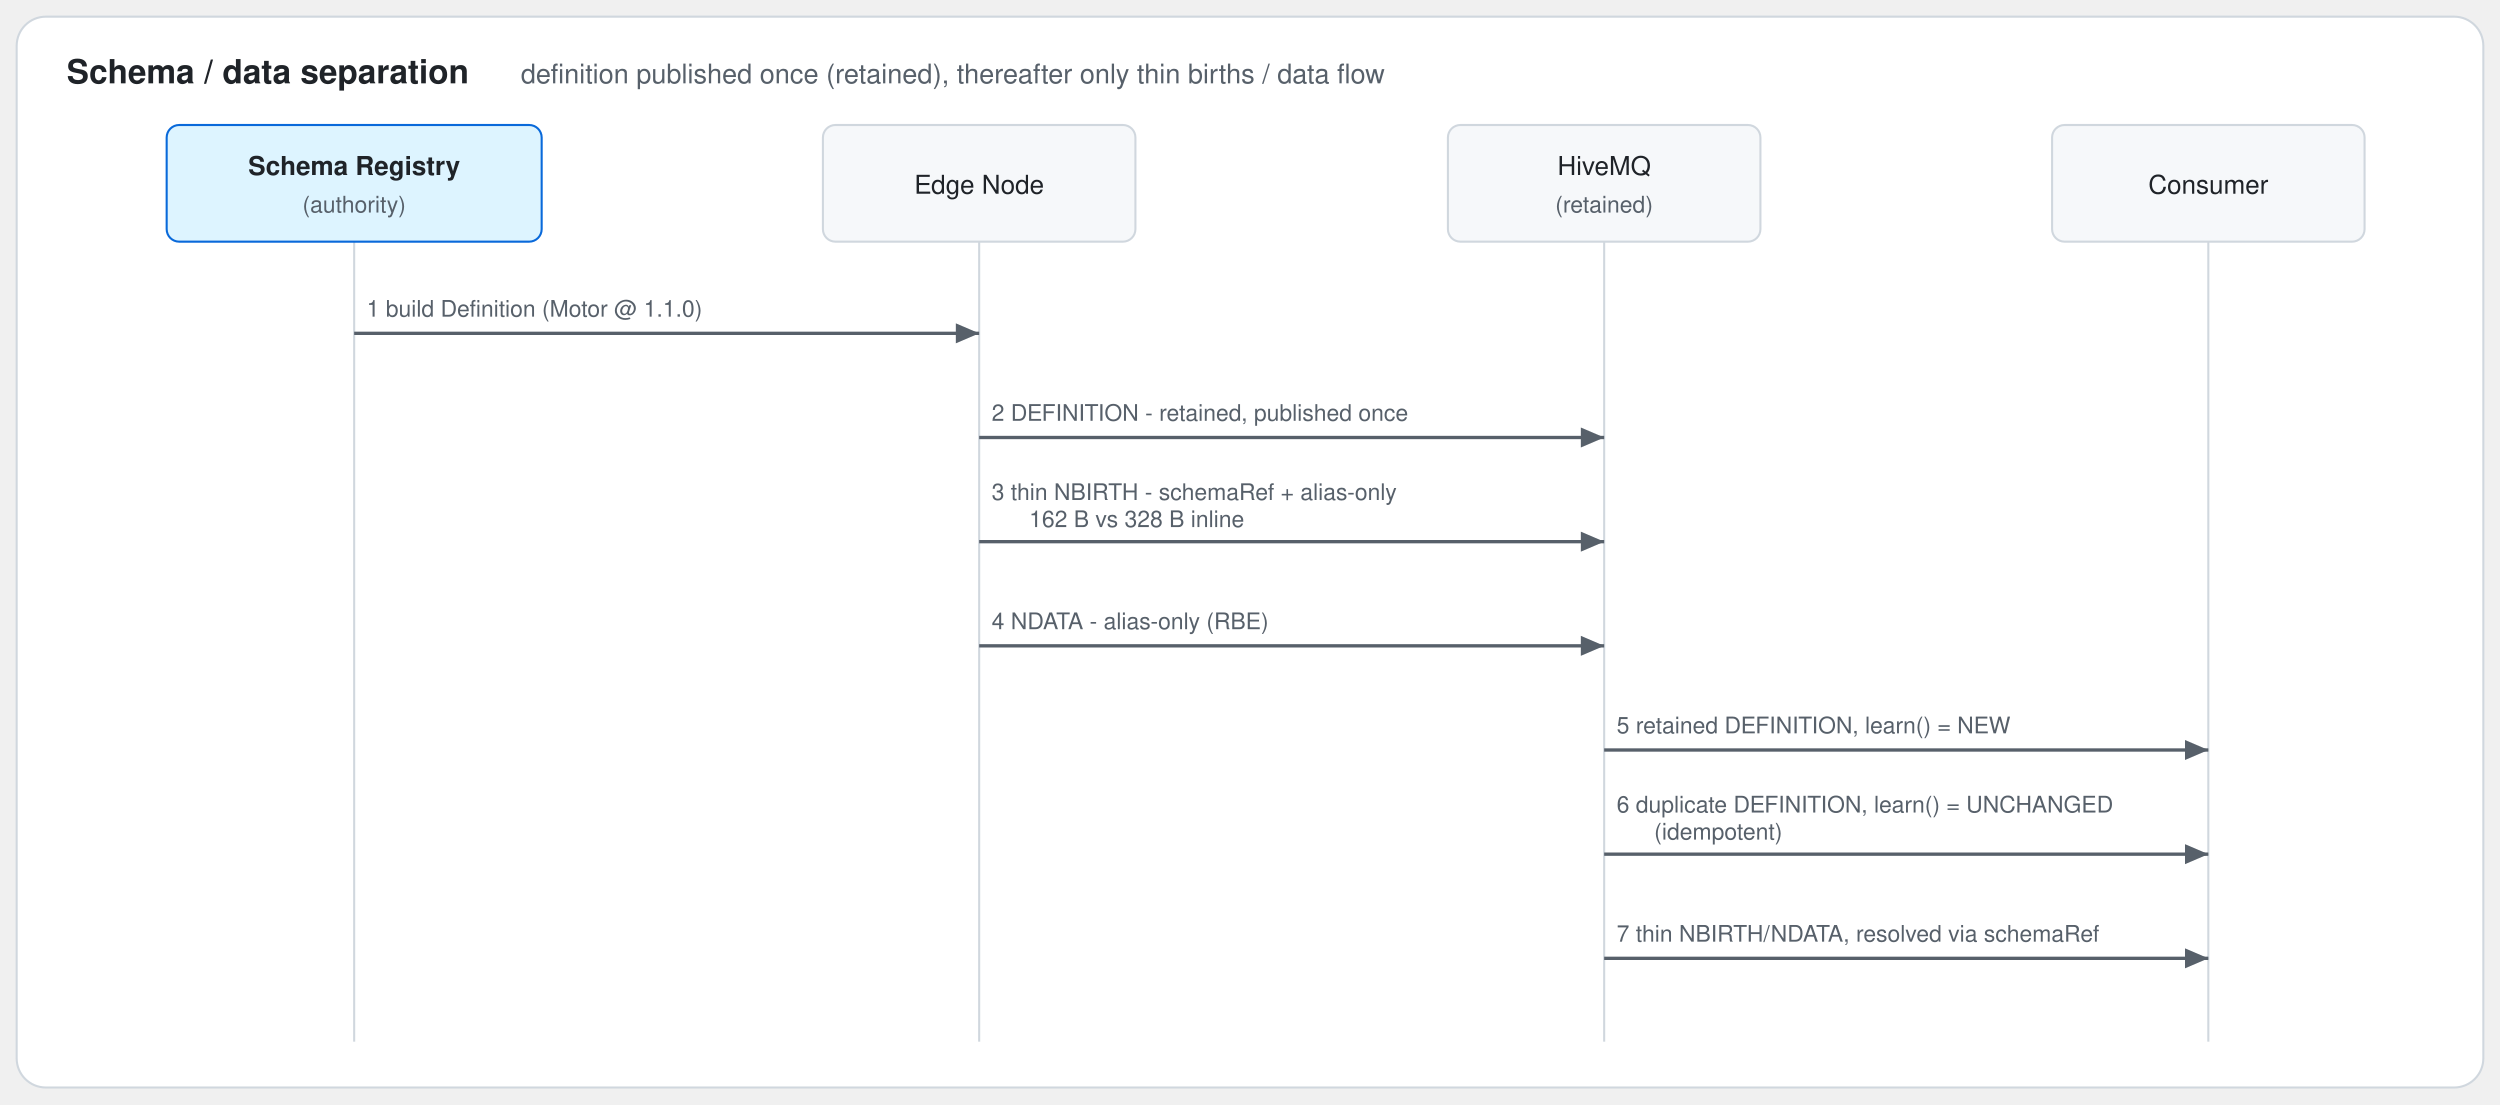
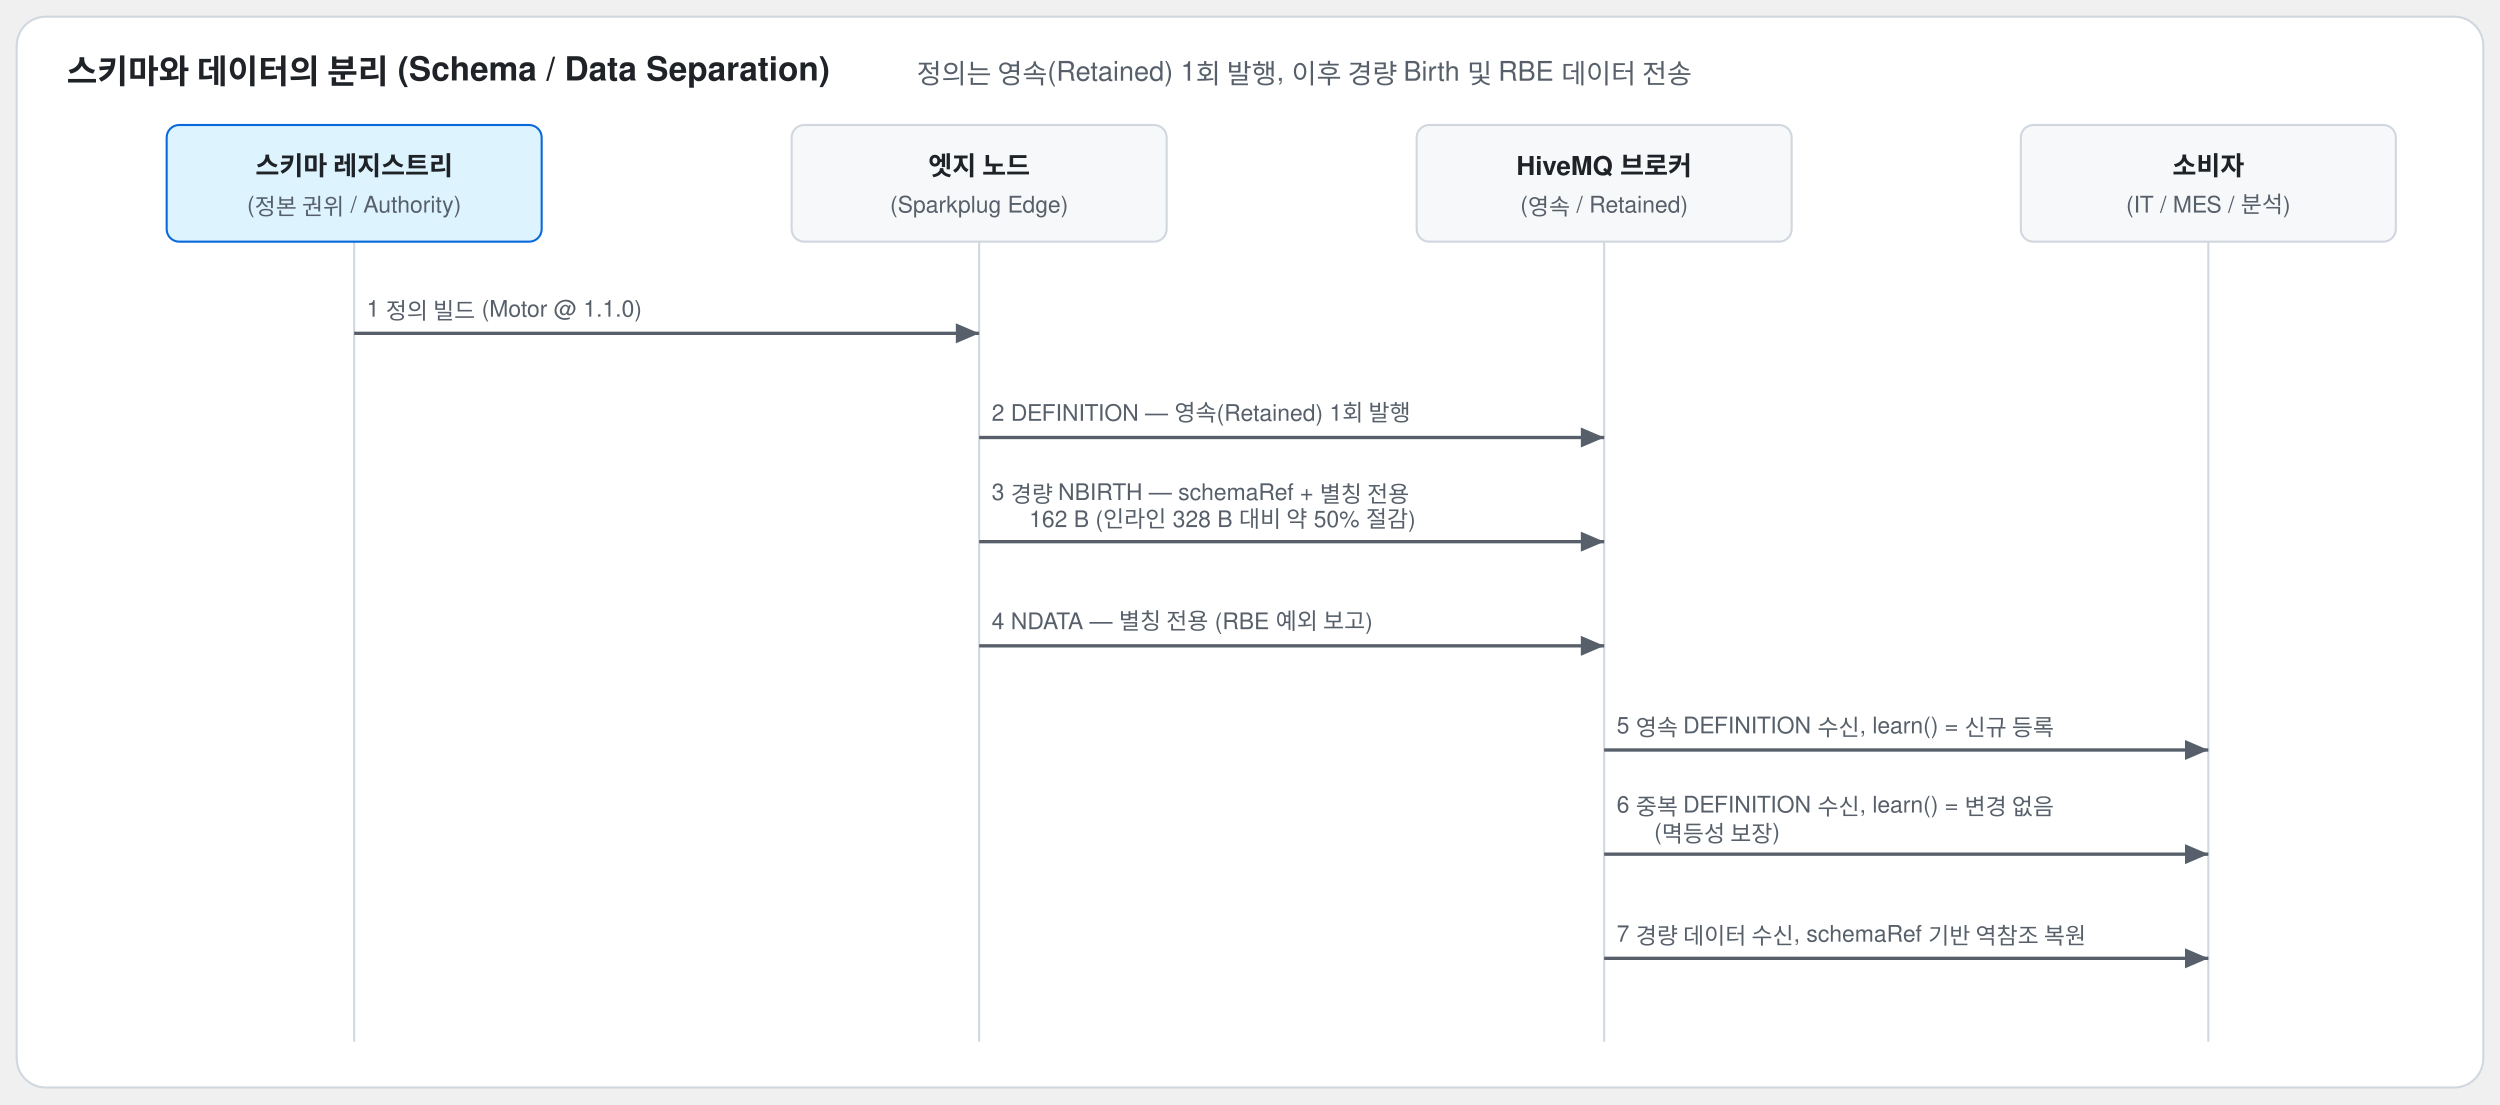
- <svg xmlns="http://www.w3.org/2000/svg" viewBox="0 0 1200 530" width="1200" height="530" role="img" font-family="-apple-system,Segoe UI,Helvetica,Arial,sans-serif">
+ <svg xmlns="http://www.w3.org/2000/svg" viewBox="0 0 1200 530" width="1200" height="530" role="img" font-family="Malgun Gothic,Apple SD Gothic Neo,Noto Sans KR,Segoe UI,-apple-system,Helvetica,Arial,sans-serif">
  <defs>
    <marker id="ag" markerWidth="9" markerHeight="9" refX="7" refY="3" orient="auto">
      <path d="M0,0 L7,3 L0,6 Z" fill="#57606a" />
    </marker>
  </defs>
  <rect x="8" y="8" width="1184" height="514" rx="14" fill="#ffffff" stroke="#d0d7de" />
-   <text x="32" y="40" font-size="16" font-weight="600" fill="#1f2328">Schema / data separation</text>
-   <text x="250" y="40" font-size="13" fill="#57606a">definition published once (retained), thereafter only thin births / data flow</text>
+   <text x="32" y="40" font-size="16" font-weight="600" fill="#1f2328">스키마와 데이터의 분리 (Schema / Data Separation)</text>
+   <text x="440" y="40" font-size="13" fill="#57606a">정의는 영속(Retained) 1회 발행, 이후 경량 Birth 및 RBE 데이터 전송</text>
  <g stroke="#d0d7de" stroke-width="1">
    <line x1="170" y1="116" x2="170" y2="500" />
    <line x1="470" y1="116" x2="470" y2="500" />
    <line x1="770" y1="116" x2="770" y2="500" />
    <line x1="1060" y1="116" x2="1060" y2="500" />
  </g>
  <g fill="none" stroke="#57606a" stroke-width="1.6">
    <polyline points="170,160 470,160" marker-end="url(#ag)" />
    <polyline points="470,210 770,210" marker-end="url(#ag)" />
    <polyline points="470,260 770,260" marker-end="url(#ag)" />
    <polyline points="470,310 770,310" marker-end="url(#ag)" />
    <polyline points="770,360 1060,360" marker-end="url(#ag)" />
    <polyline points="770,410 1060,410" marker-end="url(#ag)" />
    <polyline points="770,460 1060,460" marker-end="url(#ag)" />
  </g>
  <g font-size="11" fill="#57606a">
-     <text x="176" y="152">1   build Definition (Motor @ 1.1.0)</text>
-     <text x="476" y="202">2   DEFINITION - retained, published once</text>
-     <text x="476" y="240">3   thin NBIRTH - schemaRef + alias-only</text>
-     <text x="494" y="253">162 B vs 328 B inline</text>
-     <text x="476" y="302">4   NDATA - alias-only (RBE)</text>
-     <text x="776" y="352">5   retained DEFINITION, learn() = NEW</text>
-     <text x="776" y="390">6   duplicate DEFINITION, learn() = UNCHANGED</text>
-     <text x="794" y="403">(idempotent)</text>
-     <text x="776" y="452">7   thin NBIRTH/NDATA, resolved via schemaRef</text>
+     <text x="176" y="152">1   정의 빌드 (Motor @ 1.1.0)</text>
+     <text x="476" y="202">2   DEFINITION — 영속(Retained) 1회 발행</text>
+     <text x="476" y="240">3   경량 NBIRTH — schemaRef + 별칭 전용</text>
+     <text x="494" y="253">162 B (인라인 328 B 대비 약 50% 절감)</text>
+     <text x="476" y="302">4   NDATA — 별칭 전용 (RBE 예외 보고)</text>
+     <text x="776" y="352">5   영속 DEFINITION 수신, learn() = 신규 등록</text>
+     <text x="776" y="390">6   중복 DEFINITION 수신, learn() = 변경 없음</text>
+     <text x="794" y="403">(멱등성 보장)</text>
+     <text x="776" y="452">7   경량 데이터 수신, schemaRef 기반 역참조 복원</text>
  </g>
  <g font-size="12.5" text-anchor="middle">
    <rect x="80" y="60" width="180" height="56" rx="6" fill="#ddf4ff" stroke="#0969da" />
-     <text x="170" y="84" font-weight="600" fill="#1f2328">Schema Registry</text>
-     <text x="170" y="102" font-size="11" fill="#57606a">(authority)</text>
-     <rect x="395" y="60" width="150" height="56" rx="6" fill="#f6f8fa" stroke="#d0d7de" />
-     <text x="470" y="93" fill="#1f2328">Edge Node</text>
-     <rect x="695" y="60" width="150" height="56" rx="6" fill="#f6f8fa" stroke="#d0d7de" />
-     <text x="770" y="84" fill="#1f2328">HiveMQ</text>
-     <text x="770" y="102" font-size="11" fill="#57606a">(retained)</text>
-     <rect x="985" y="60" width="150" height="56" rx="6" fill="#f6f8fa" stroke="#d0d7de" />
-     <text x="1060" y="93" fill="#1f2328">Consumer</text>
+     <text x="170" y="84" font-weight="600" fill="#1f2328">스키마 레지스트리</text>
+     <text x="170" y="102" font-size="11" fill="#57606a">(정본 권위 / Authority)</text>
+     <rect x="380" y="60" width="180" height="56" rx="6" fill="#f6f8fa" stroke="#d0d7de" />
+     <text x="470" y="84" font-weight="600" fill="#1f2328">엣지 노드</text>
+     <text x="470" y="102" font-size="11" fill="#57606a">(Sparkplug Edge)</text>
+     <rect x="680" y="60" width="180" height="56" rx="6" fill="#f6f8fa" stroke="#d0d7de" />
+     <text x="770" y="84" font-weight="600" fill="#1f2328">HiveMQ 브로커</text>
+     <text x="770" y="102" font-size="11" fill="#57606a">(영속 / Retained)</text>
+     <rect x="970" y="60" width="180" height="56" rx="6" fill="#f6f8fa" stroke="#d0d7de" />
+     <text x="1060" y="84" font-weight="600" fill="#1f2328">소비자</text>
+     <text x="1060" y="102" font-size="11" fill="#57606a">(IT / MES / 분석)</text>
  </g>
</svg>
